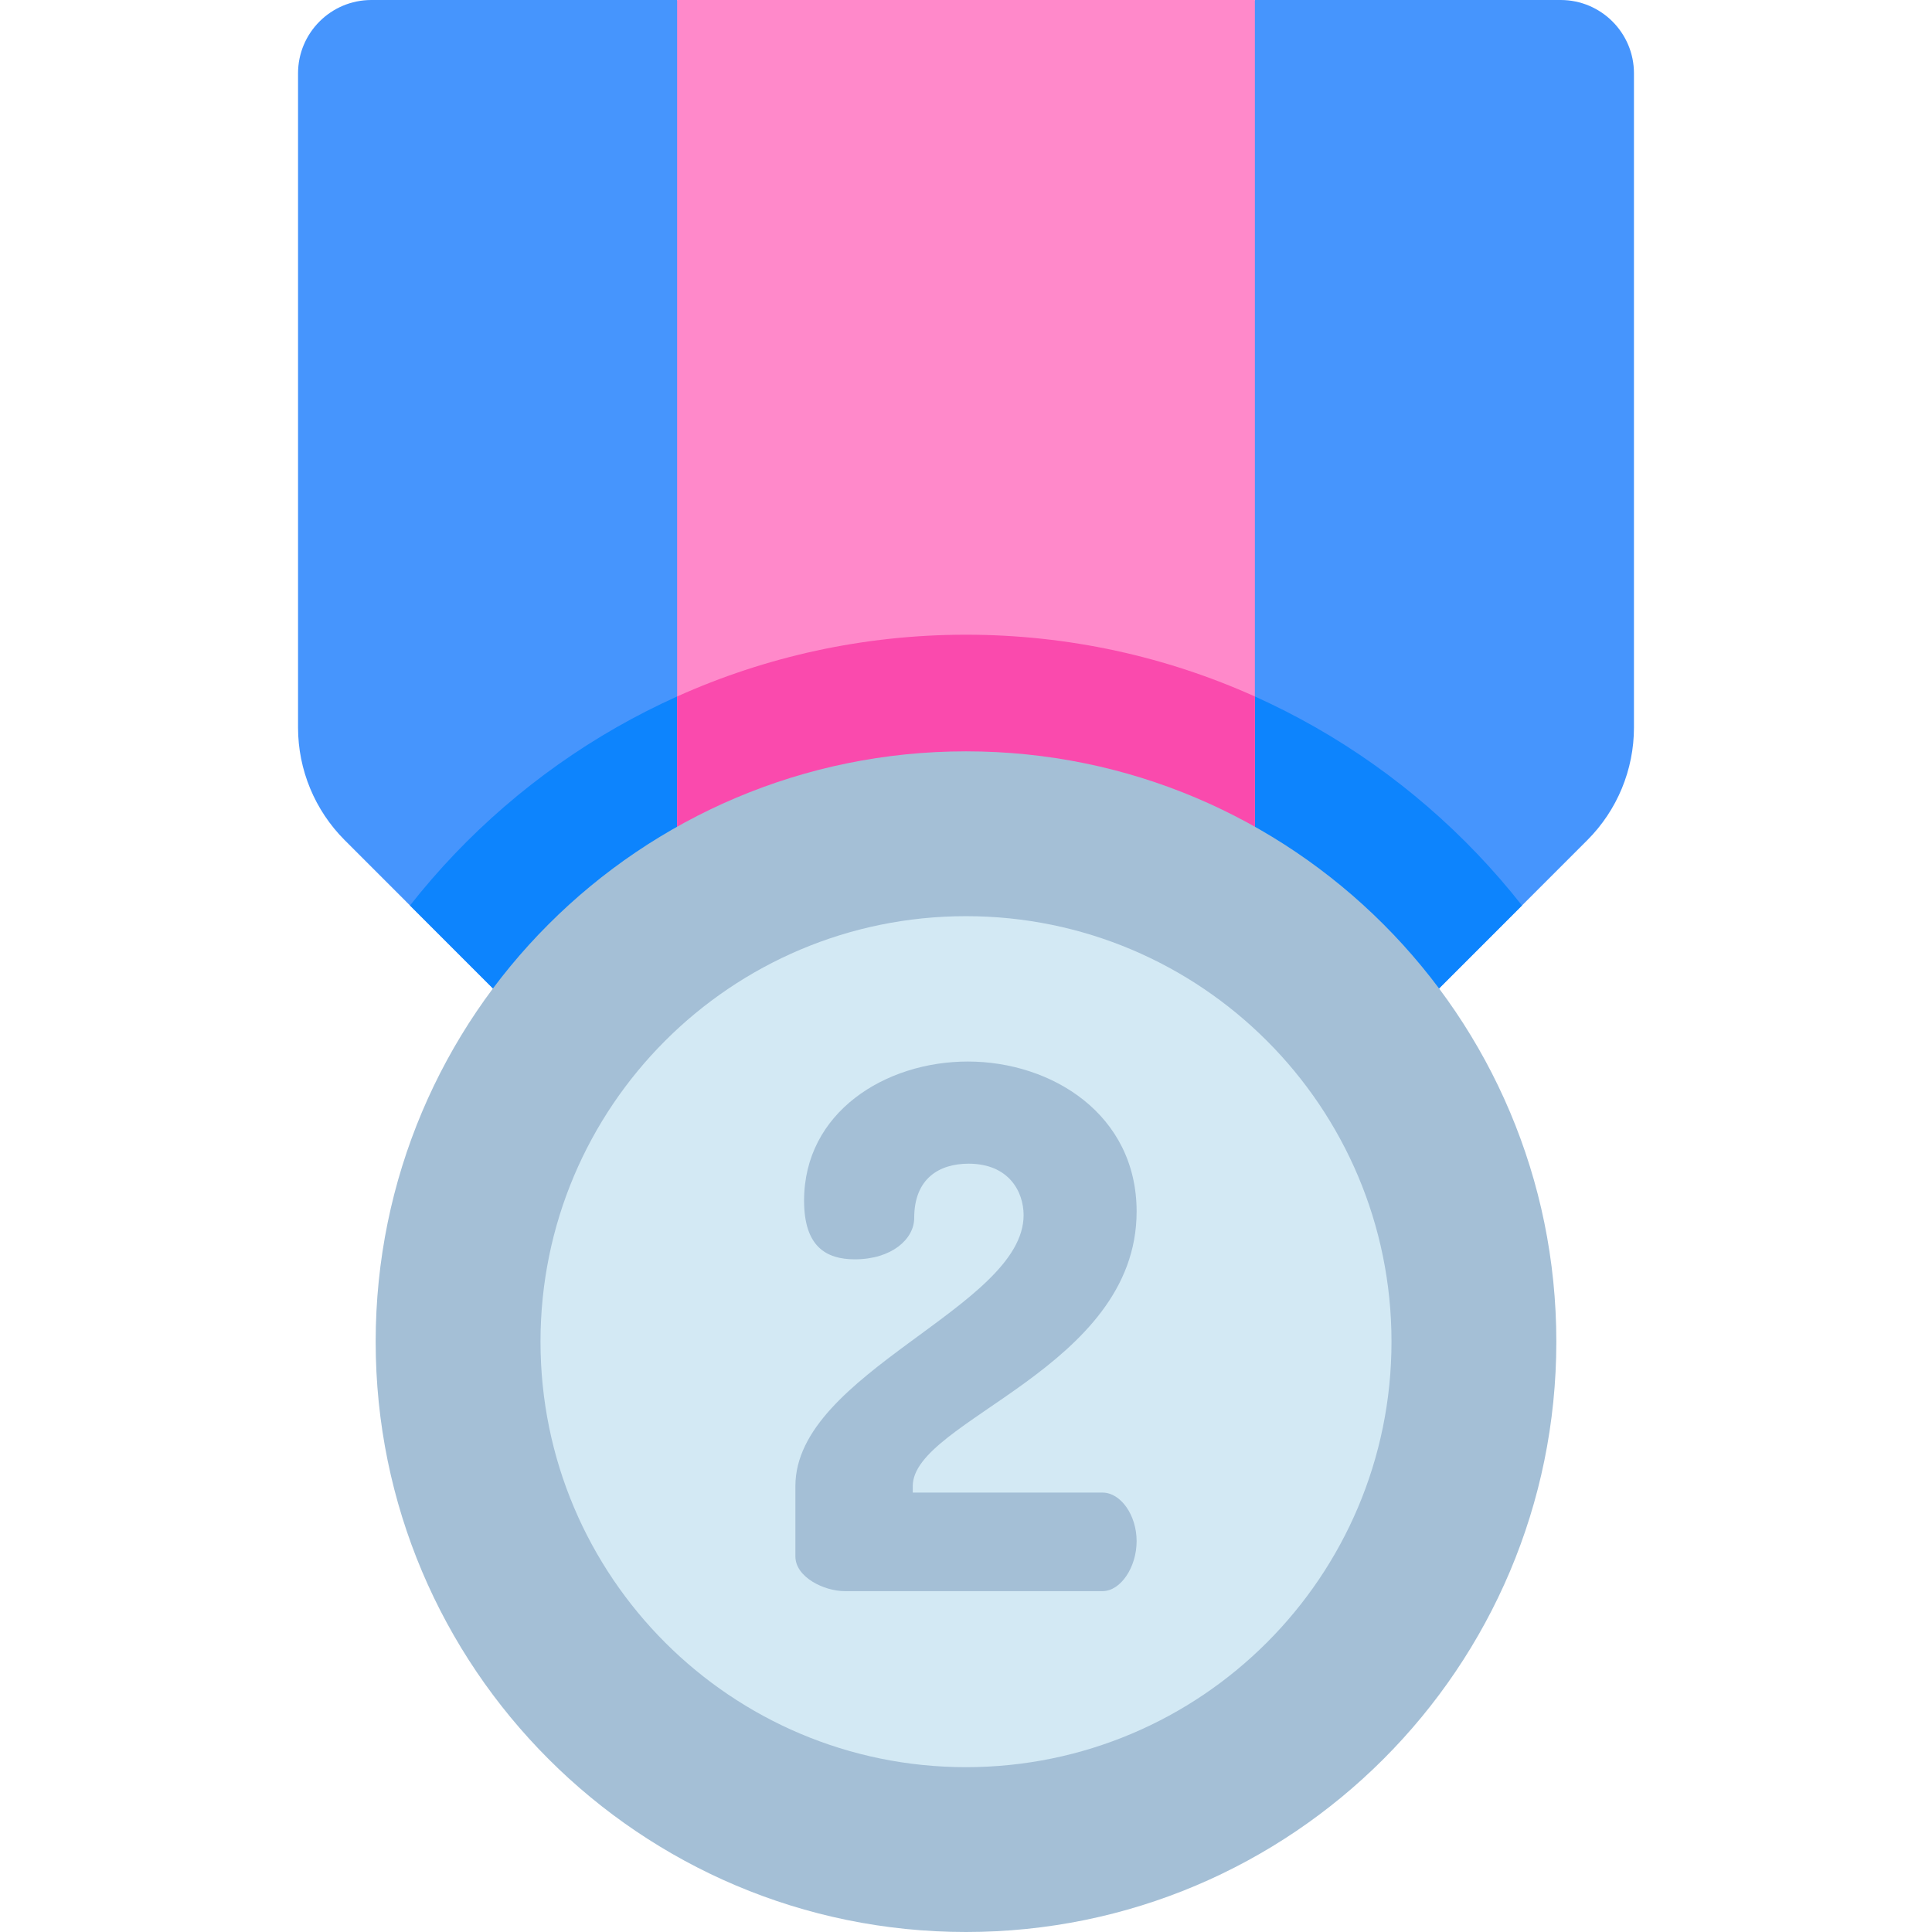
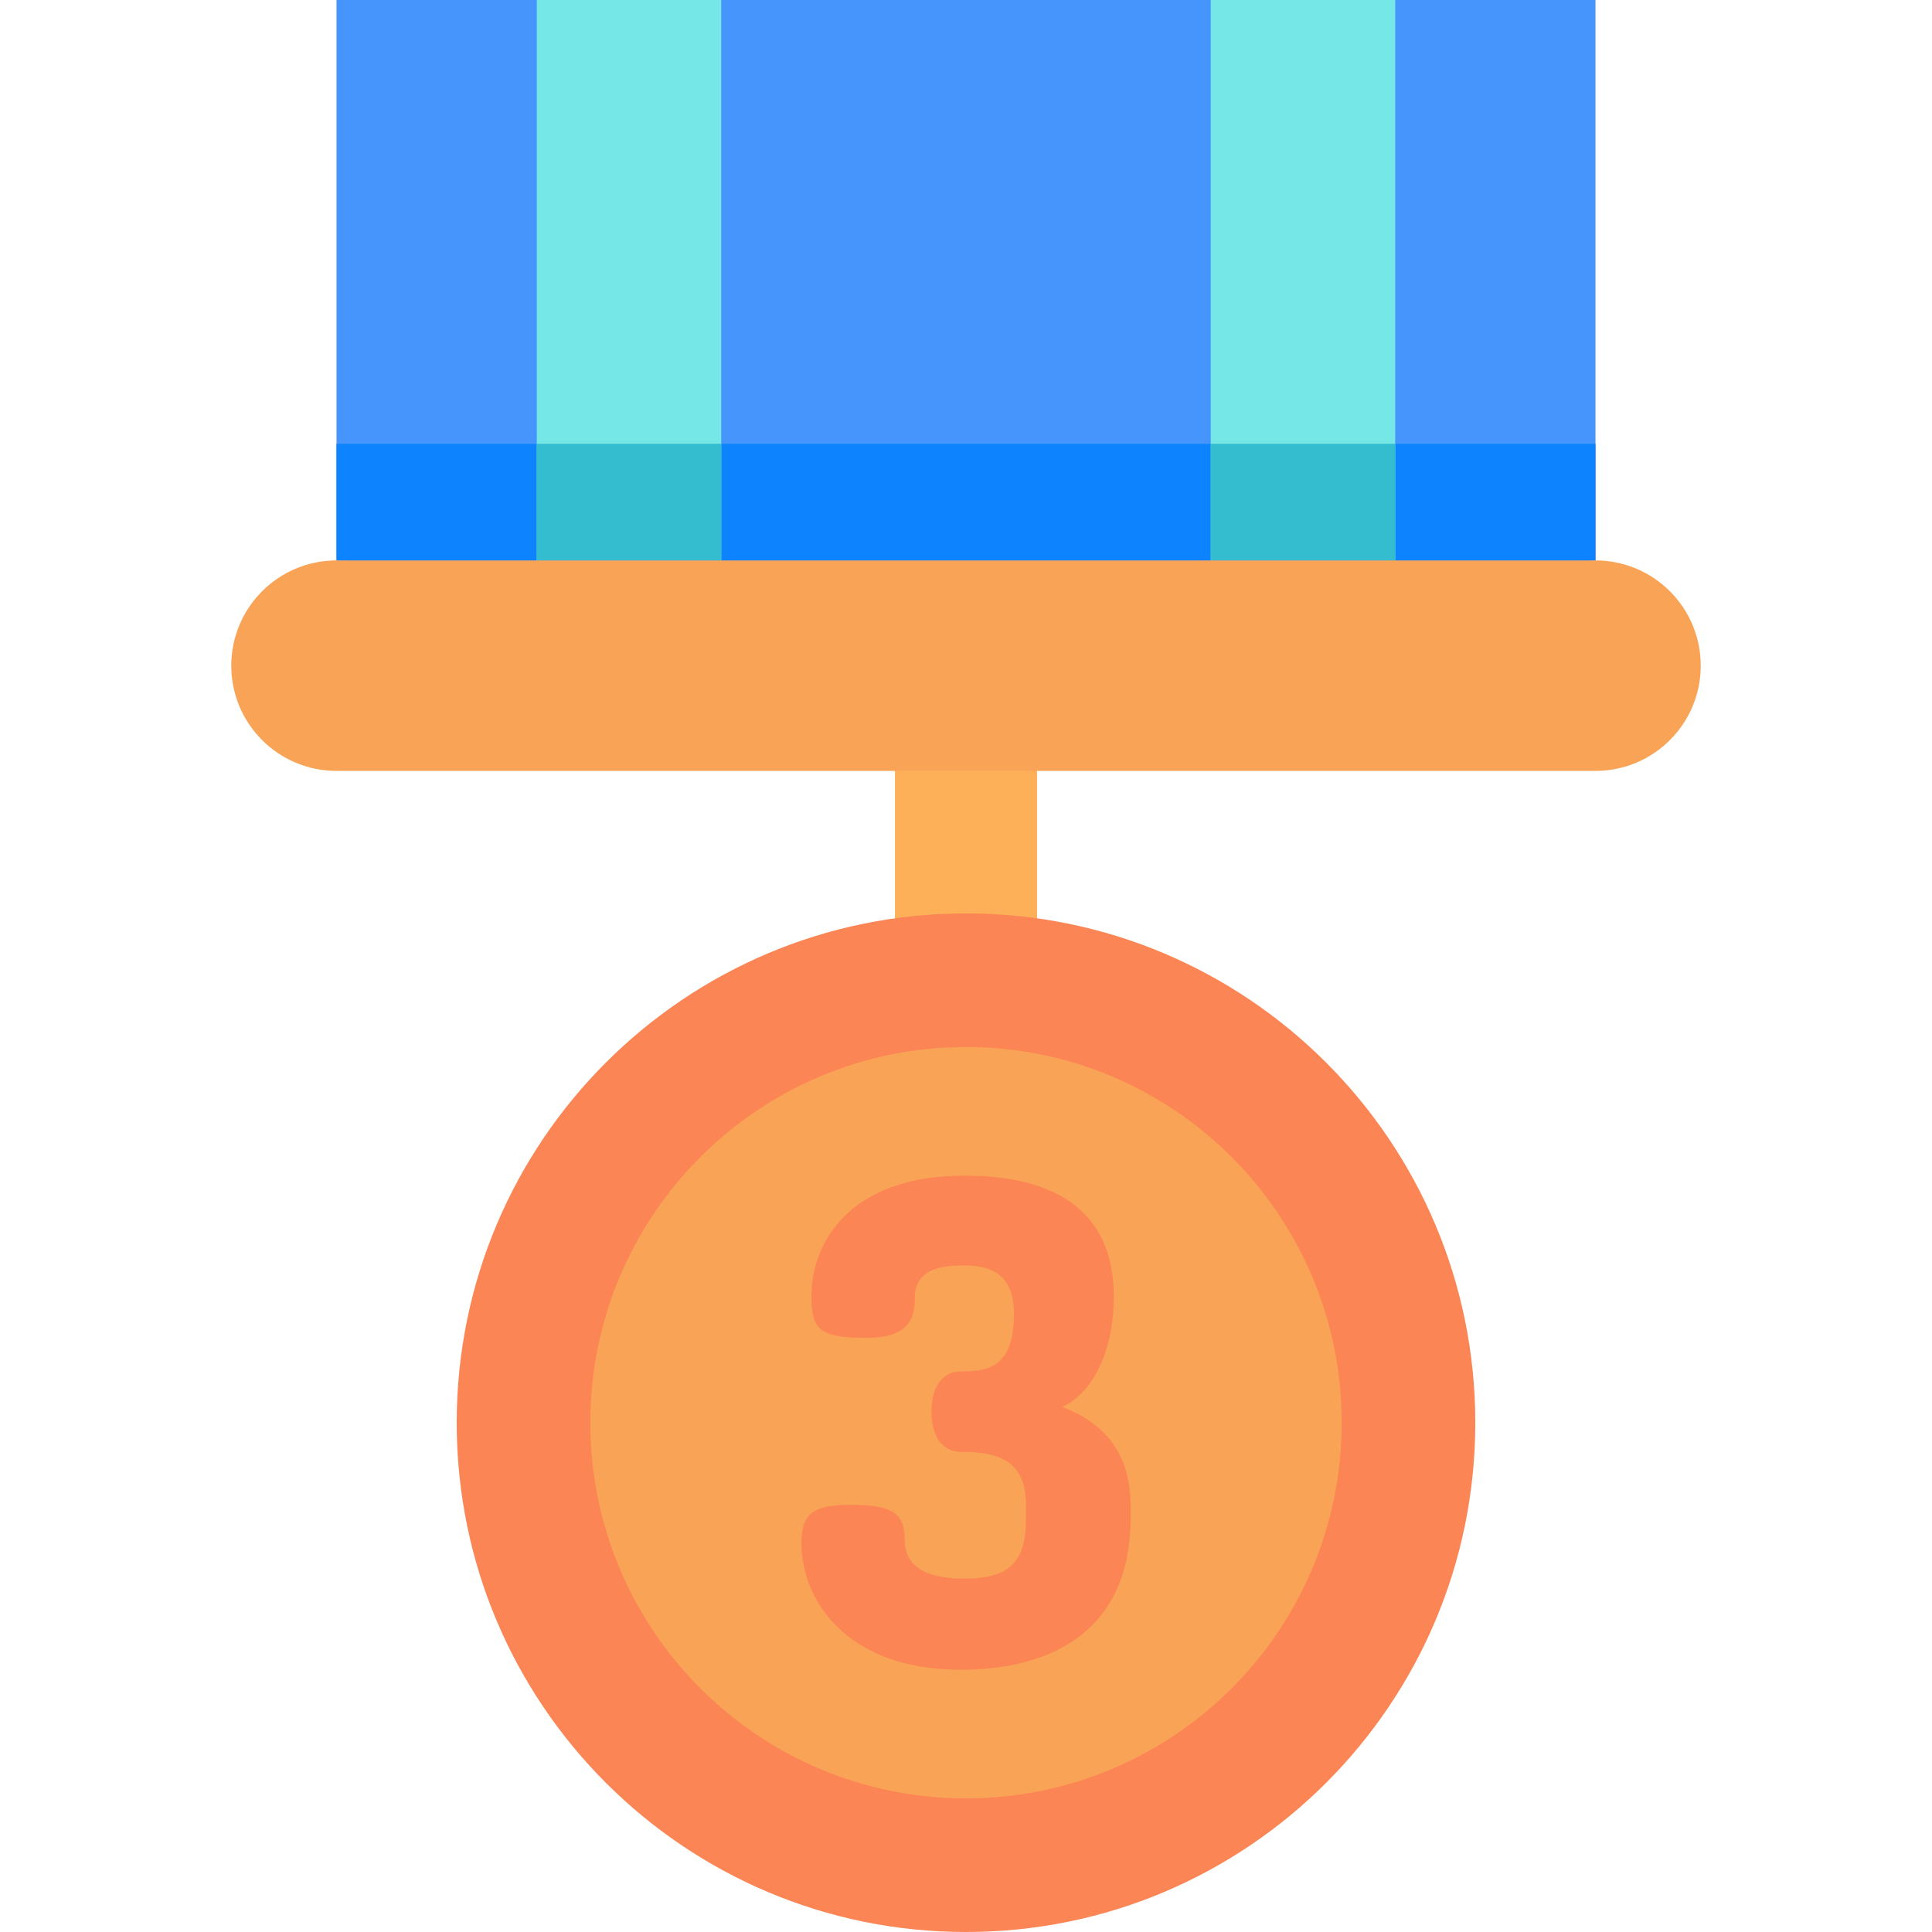
<svg xmlns="http://www.w3.org/2000/svg" version="1.1" id="Layer_1" x="0px" y="0px" viewBox="0 0 497 497" style="enable-background:new 0 0 497 497;" xml:space="preserve" width="512" height="512">
  <g>
-     <path style="fill:#4695FD;" d="M174.187,0H95.534C85.121,0,76.67,8.451,76.67,18.864v168.29c0,10.867,4.319,21.29,12.001,28.972   l55.666,55.676h29.85L248.5,119.319L174.187,0z" />
-     <path style="fill:#4695FD;" d="M401.466,0h-78.652L248.5,119.319l74.313,152.482h29.85l55.666-55.676   c7.682-7.682,12.001-18.105,12.001-28.972V18.864C420.33,8.451,411.879,0,401.466,0z" />
-     <path style="fill:#0D84FD;" d="M105.474,232.932l38.863,38.87h29.85l52.235-107.181   C177.499,170.568,134.503,196.01,105.474,232.932z" />
-     <path style="fill:#0D84FD;" d="M270.578,164.621l52.235,107.181h29.85l38.863-38.87   C362.497,196.01,319.501,170.568,270.578,164.621z" />
-     <rect x="174.187" style="fill:#FF89CA;" width="148.627" height="271.802" />
-     <path style="fill:#FA4AAD;" d="M322.813,179.166c-22.7-10.204-47.855-15.888-74.313-15.888s-51.613,5.684-74.313,15.888v92.636   h148.627V179.166z" />
-     <circle style="fill:#A4BFD6;" cx="248.5" cy="345.139" r="151.861" />
-     <circle style="fill:#D3E9F4;" cx="248.5" cy="345.139" r="109.458" />
+     <polygon style="fill:#4695FD;" points="410.433,0 86.567,0 86.567,144.169 86.567,144.169 86.567,144.169 248.5,161.023    410.433,144.169 410.432,144.169 410.433,144.169  " />
+     <polygon style="fill:#0D84FD;" points="86.567,114.169 86.567,144.169 86.567,144.169 248.5,161.023 410.433,144.169    410.433,114.169  " />
+     <rect x="138.085" style="fill:#76E7E7;" width="47.451" height="144.169" />
+     <rect x="311.464" style="fill:#76E7E7;" width="47.451" height="144.169" />
+     <rect x="230.223" y="172.51" style="fill:#FDB058;" width="36.553" height="89.538" />
+     <circle style="fill:#FB8554;" cx="248.5" cy="365.985" r="131.015" />
+     <circle style="fill:#F9A357;" cx="248.5" cy="365.985" r="96.643" />
    <g>
-       <path style="fill:#A4BFD6;" d="M248.967,273.076c21.618,0,43.424,13.605,43.424,38.579c0,40.442-57.588,53.675-57.588,70.634    v1.678h48.829c4.66,0,8.759,5.777,8.759,12.486c0,6.709-4.099,12.86-8.759,12.86h-66.347c-5.218,0-12.674-3.541-12.674-8.946    v-18.077c0-29.26,58.707-46.033,58.707-69.703c0-5.963-3.728-13.232-14.165-13.232c-7.455,0-13.978,3.727-13.978,13.977    c0,5.405-5.777,10.624-15.282,10.624c-7.455,0-13.046-3.355-13.046-15.096C206.846,286.122,227.72,273.076,248.967,273.076z" />
+       <path style="fill:#FB8554;" d="M263.935,390.561v-3.277c0-11.555-7.071-13.797-16.556-13.797c-5.864,0-7.761-5.174-7.761-10.348    s1.897-10.348,7.761-10.348c6.553,0,13.452-0.863,13.452-14.832c0-10.003-5.691-12.417-12.762-12.417    c-8.451,0-12.762,2.069-12.762,8.796c0,5.864-2.587,9.83-12.59,9.83c-12.417,0-13.969-2.587-13.969-10.865    c0-13.453,9.658-30.871,39.321-30.871c21.903,0,38.46,7.933,38.46,31.216c0,12.59-4.657,24.317-13.28,28.284    c10.175,3.794,17.591,11.382,17.591,25.352v3.277c0,28.284-19.488,38.976-43.633,38.976c-29.664,0-41.046-18.109-41.046-32.595    c0-7.761,3.277-9.831,12.762-9.831c11.038,0,13.797,2.415,13.797,8.968c0,8.106,7.588,10.003,15.349,10.003    C259.796,406.083,263.935,401.771,263.935,390.561z" />
    </g>
+     <rect x="311.464" y="114.169" style="fill:#34BCCF;" width="47.451" height="30" />
+     <rect x="138.085" y="114.169" style="fill:#34BCCF;" width="47.451" height="30" />
+     <path style="fill:#F9A357;" d="M410.433,144.17H86.567c-14.952,0-27.072,12.121-27.072,27.072v0   c0,14.952,12.121,27.072,27.072,27.072h323.867c14.952,0,27.072-12.121,27.072-27.072v0   C437.505,156.29,425.385,144.17,410.433,144.17z" />
  </g>
</svg>
